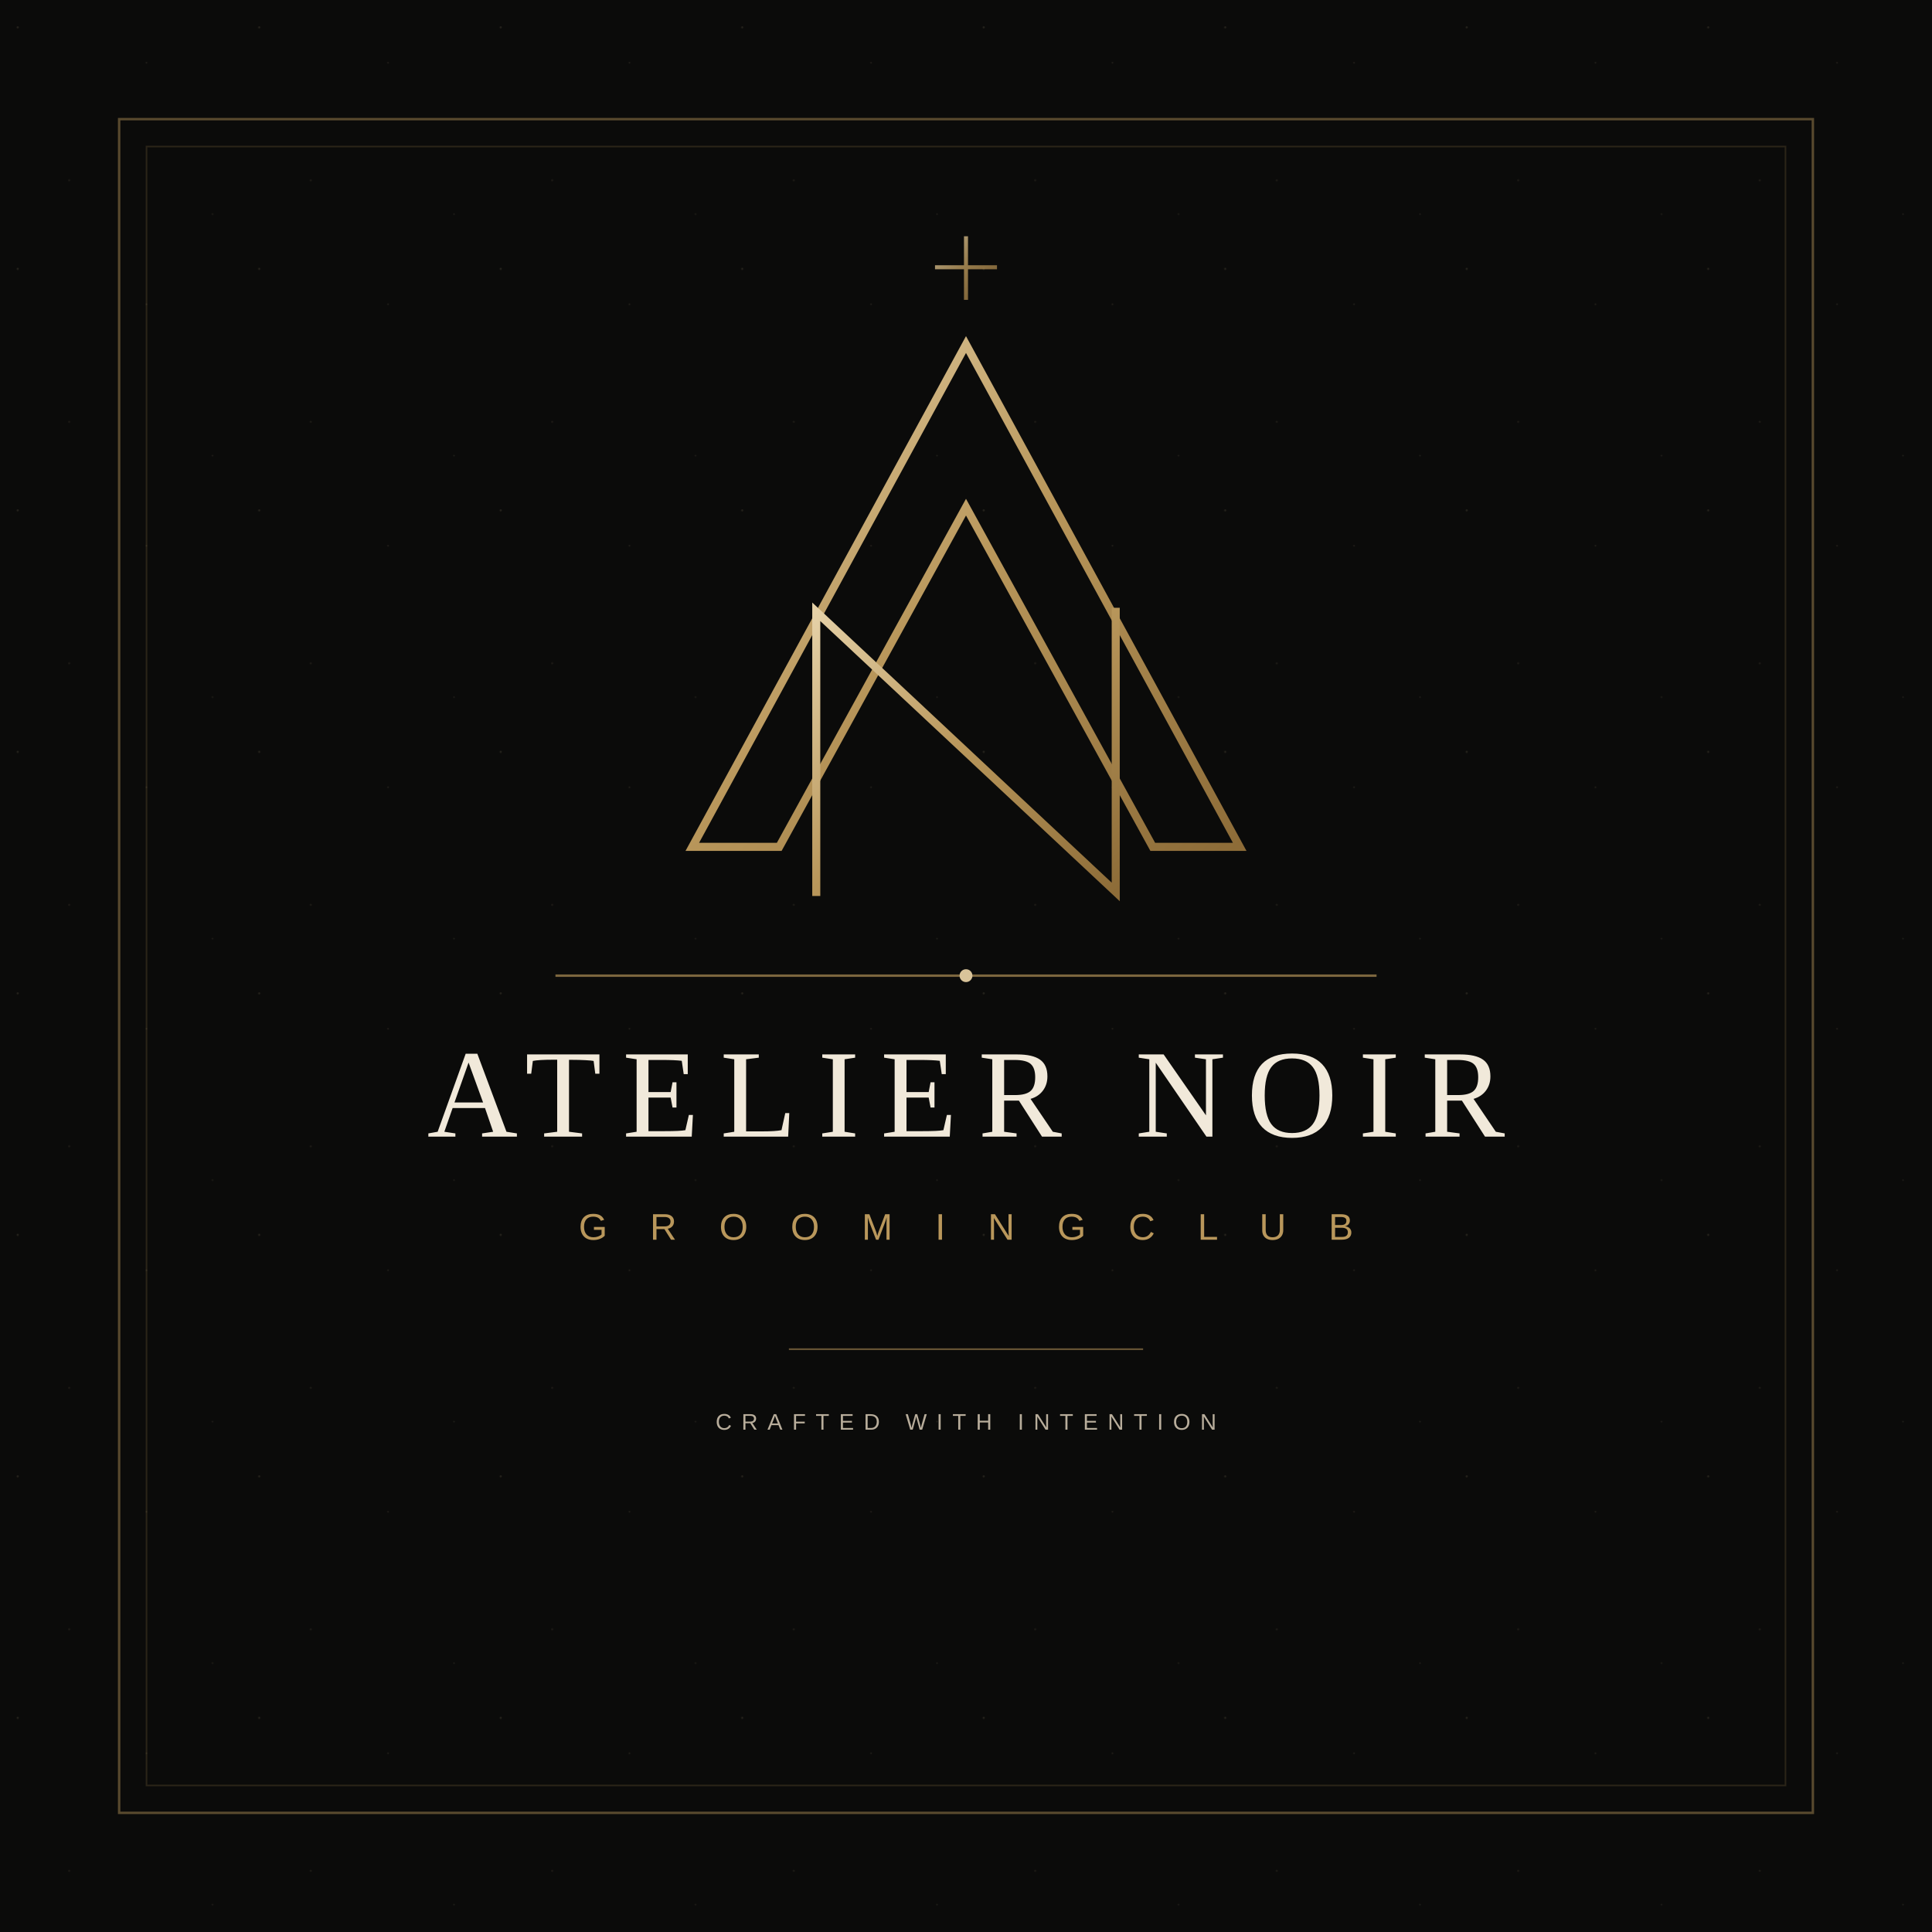
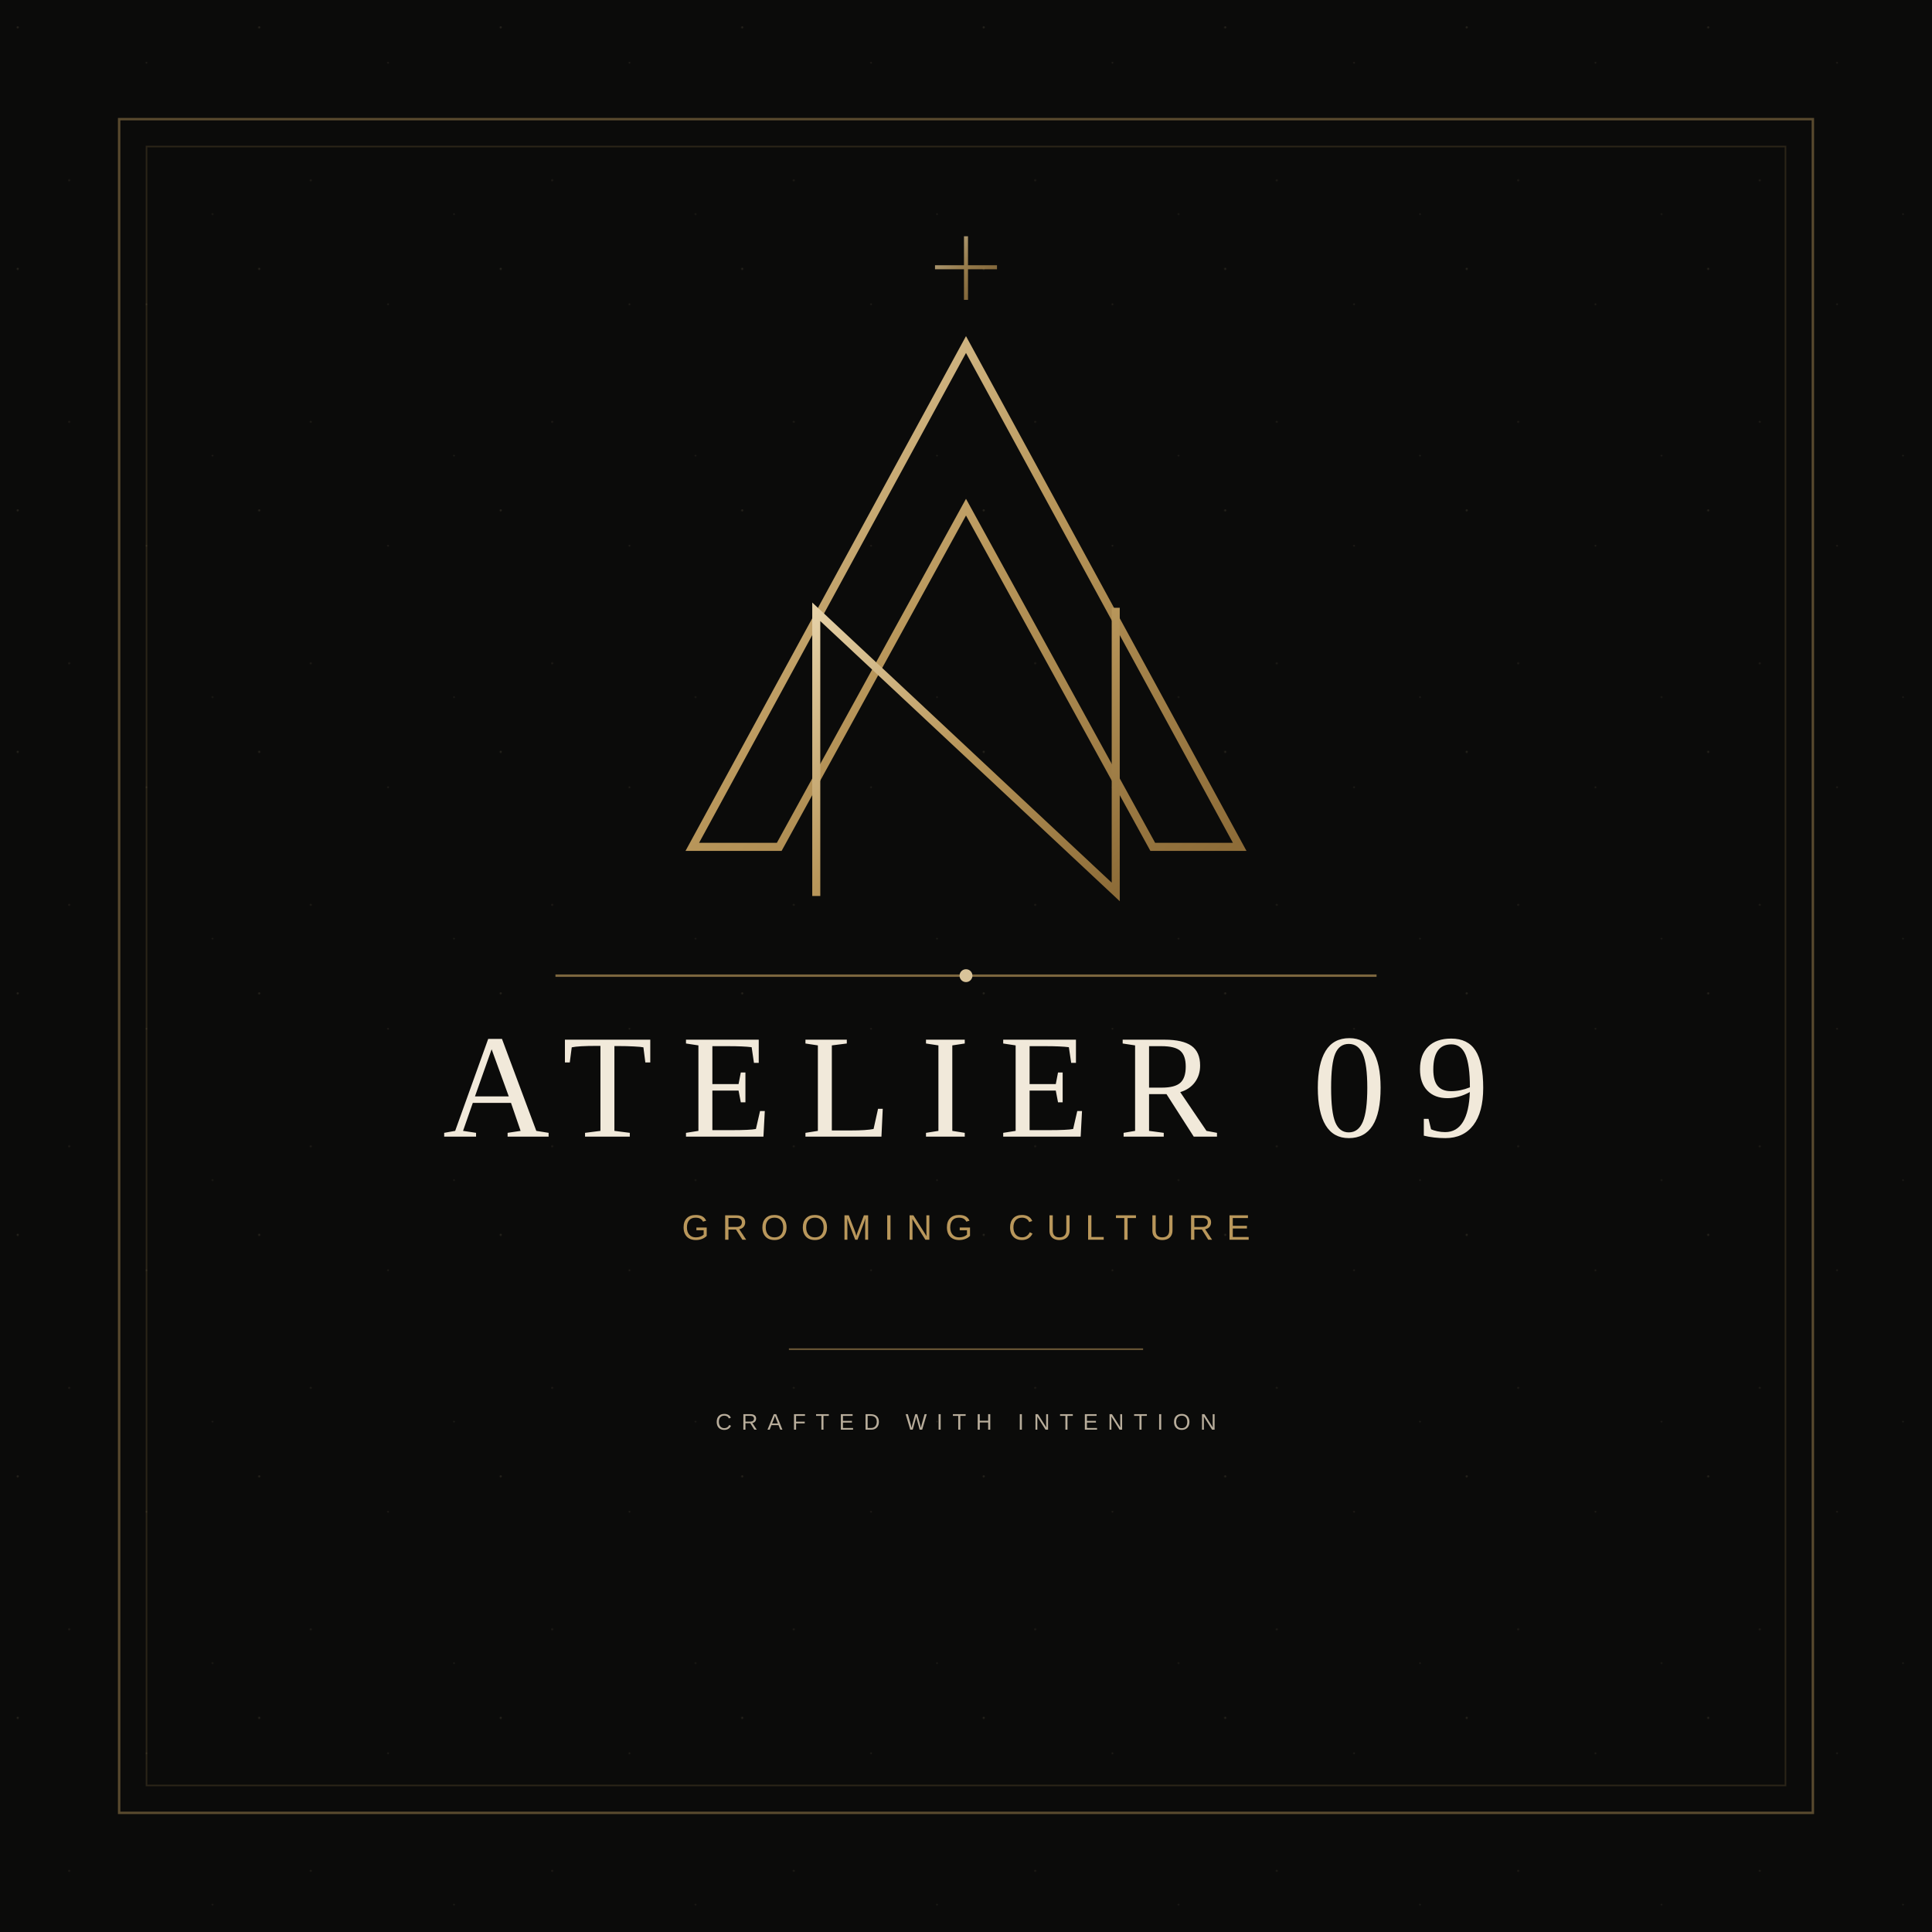
<svg xmlns="http://www.w3.org/2000/svg" viewBox="0 0 1200 1200" role="img" aria-labelledby="title desc">
  <defs>
    <pattern id="grain" width="150" height="150" patternUnits="userSpaceOnUse">
      <circle cx="11" cy="17" r=".7" fill="#D9C49A" opacity=".11" />
      <circle cx="91" cy="39" r=".55" fill="#D9C49A" opacity=".09" />
      <circle cx="43" cy="112" r=".65" fill="#D9C49A" opacity=".08" />
      <circle cx="132" cy="133" r=".5" fill="#D9C49A" opacity=".1" />
    </pattern>
    <linearGradient id="brass" x1="0" y1="0" x2="1" y2="1">
      <stop offset="0" stop-color="#E5D1A7" />
      <stop offset=".48" stop-color="#B9975B" />
      <stop offset="1" stop-color="#8D6C38" />
    </linearGradient>
  </defs>
  <rect width="1200" height="1200" fill="#0B0B0A" />
  <rect width="1200" height="1200" fill="url(#grain)" />
  <rect x="74" y="74" width="1052" height="1052" fill="none" stroke="#B9975B" stroke-opacity=".45" stroke-width="1.5" />
-   <rect x="91" y="91" width="1018" height="1018" fill="none" stroke="#B9975B" stroke-opacity=".18" stroke-width="1" />
+   <rect x="91" y="91" width="1018" height="1018" fill="none" stroke="#B9975B" stroke-opacity=".18" />
  <g fill="none" stroke="url(#brass)" stroke-width="5" stroke-linecap="square" stroke-linejoin="miter">
    <path d="M600 214 L430 526 L484 526 L600 315 L716 526 L770 526 Z" />
    <path d="M515 448 L685 448" />
    <path d="M507 554 L507 380 L693 554 L693 380" />
    <path d="M600 185 L600 148 M582 166 L618 166" stroke-width="2.5" opacity=".8" />
  </g>
  <path d="M345 606 H855" stroke="#B9975B" stroke-opacity=".65" stroke-width="1.5" />
  <circle cx="600" cy="606" r="4" fill="#D9C49A" />
-   <text x="600" y="706" fill="#F1E9DA" font-family="Georgia, 'Times New Roman', serif" font-size="78" letter-spacing="13" text-anchor="middle">ATELIER NOIR</text>
-   <text x="600" y="770" fill="#B9975B" font-family="Arial, Helvetica, sans-serif" font-size="23" letter-spacing="10" text-anchor="middle">G R O O M I N G  C L U B</text>
-   <path d="M490 838 H710" stroke="#B9975B" stroke-opacity=".55" stroke-width="1" />
+   <text x="600" y="706" fill="#F1E9DA" font-family="Georgia, 'Times New Roman', serif" font-size="92" letter-spacing="18" text-anchor="middle">ATELIER 09</text>
+   <text x="600" y="770" fill="#B9975B" font-family="Arial, Helvetica, sans-serif" font-size="22" letter-spacing="8" text-anchor="middle">GROOMING CULTURE</text>
+   <path d="M490 838 H710" stroke="#B9975B" stroke-opacity=".55" />
  <text x="600" y="888" fill="#B8AD9B" font-family="Arial, Helvetica, sans-serif" font-size="14" letter-spacing="6" text-anchor="middle">CRAFTED WITH INTENTION</text>
</svg>
